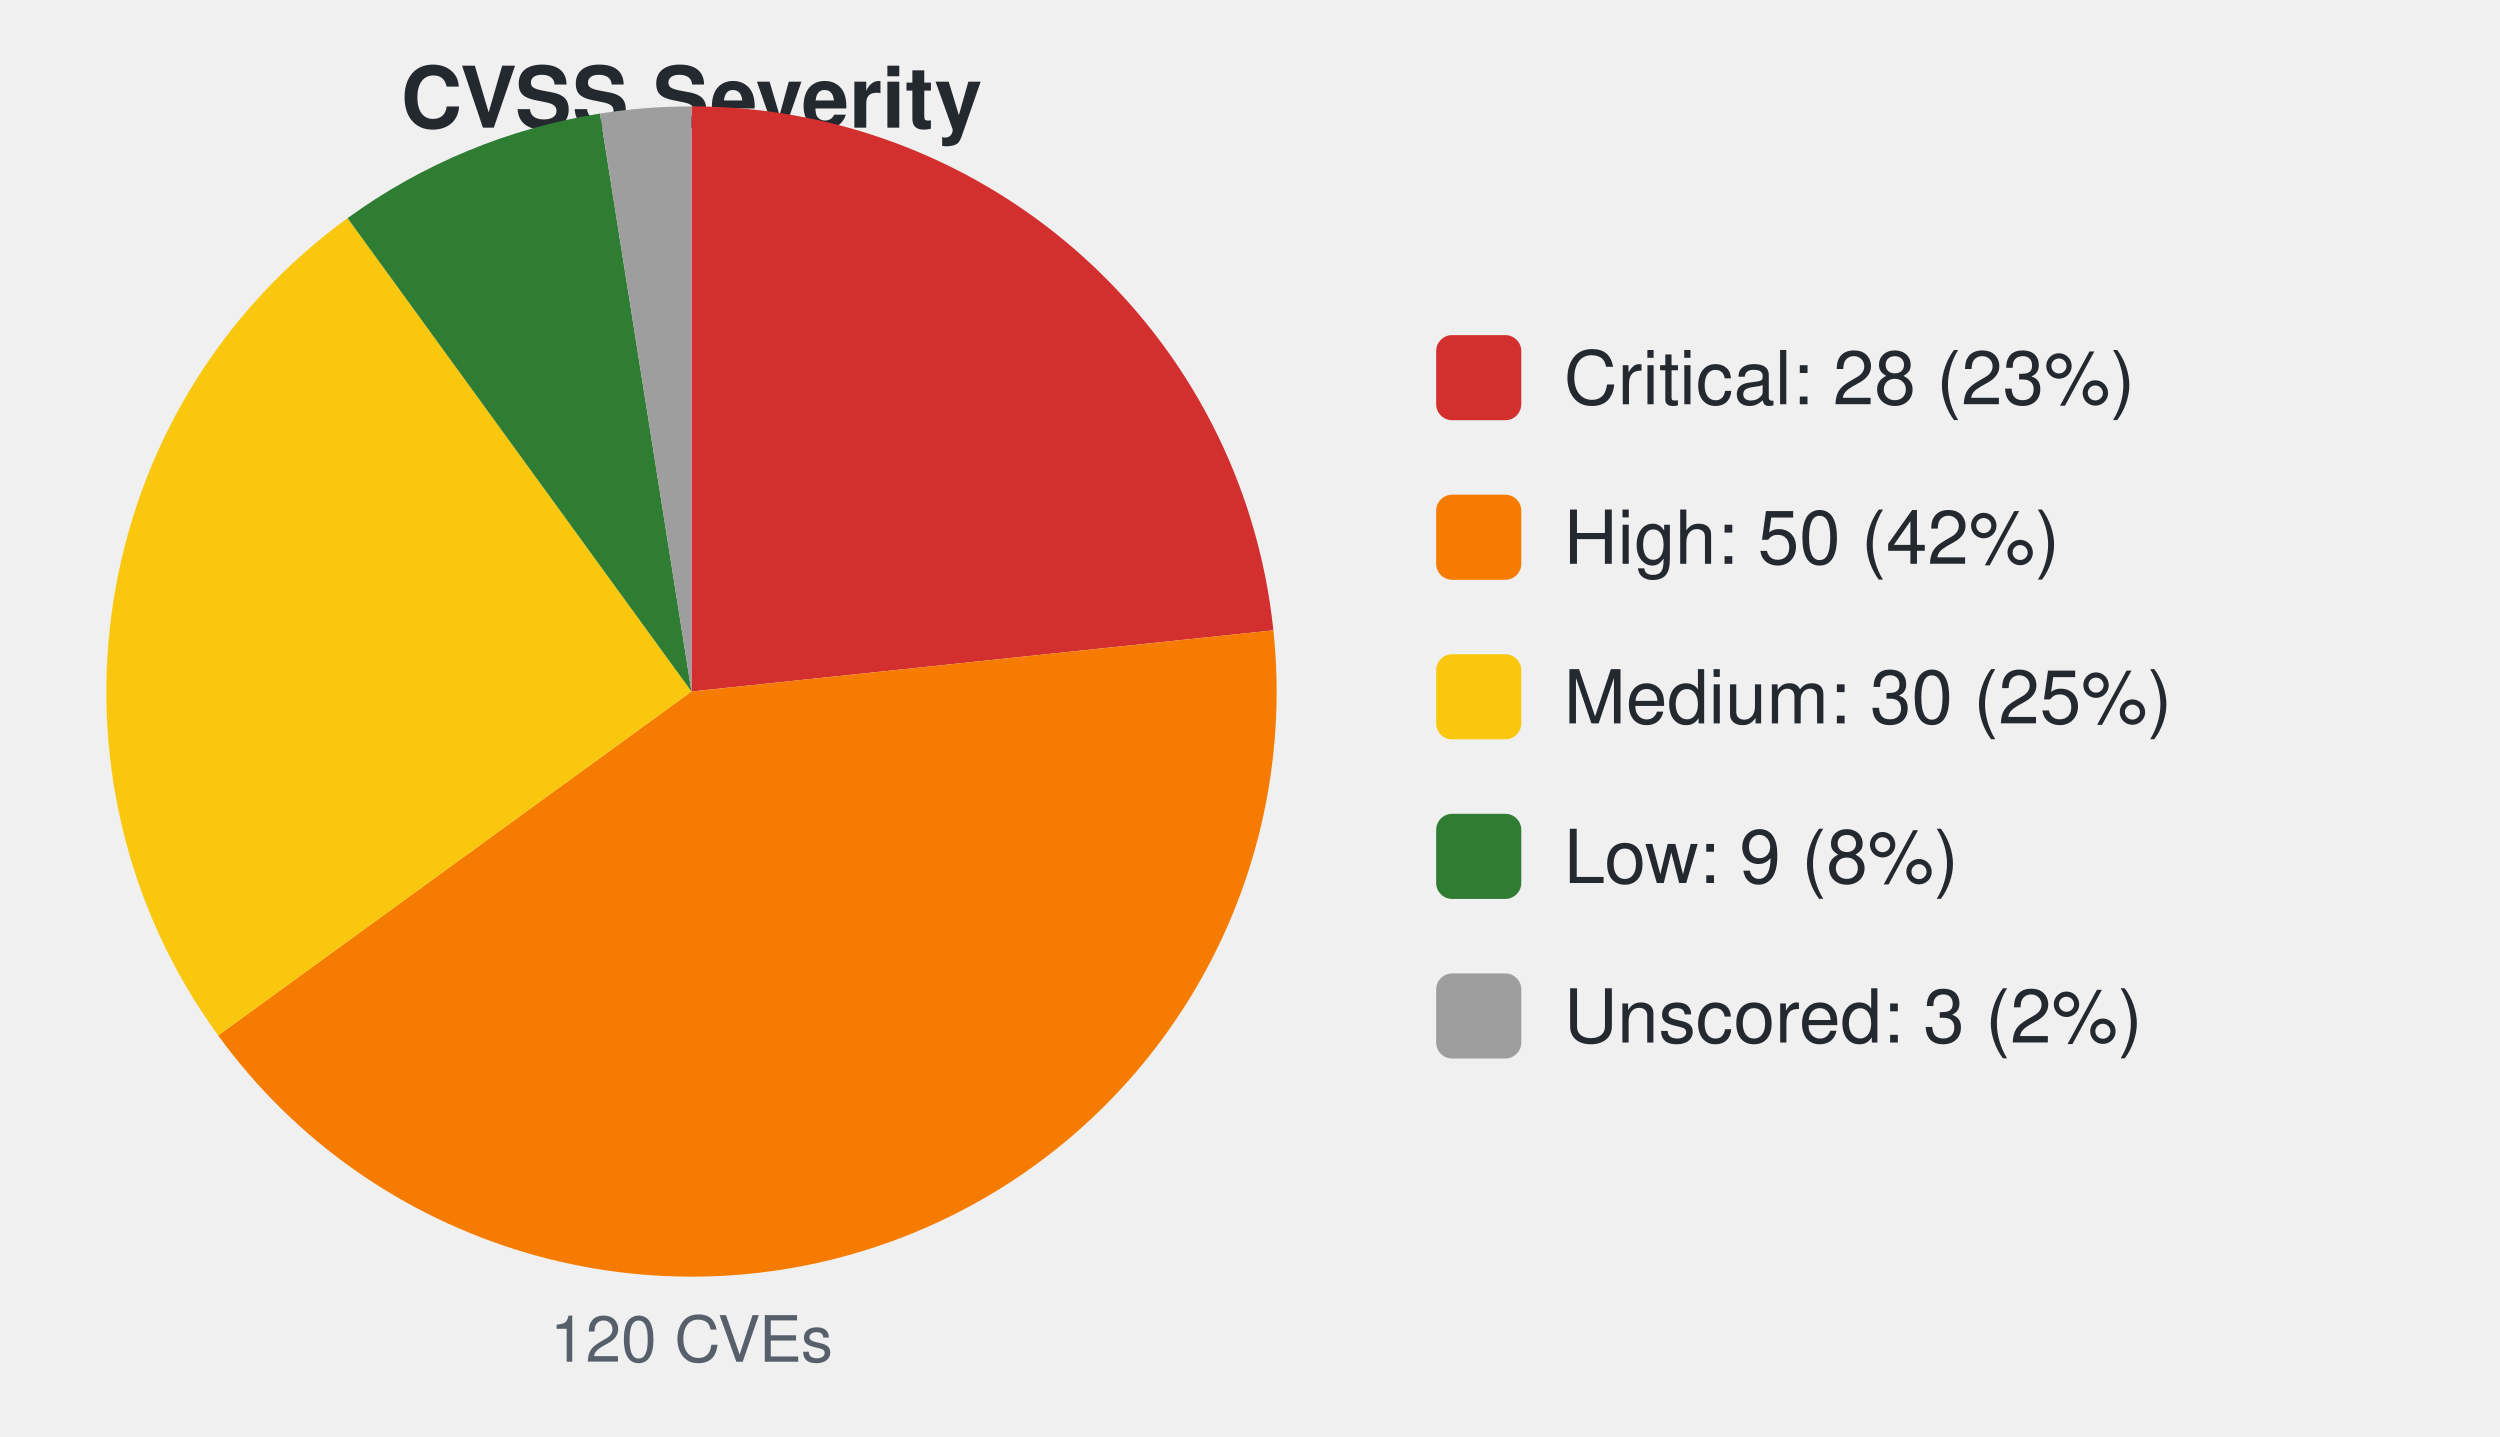
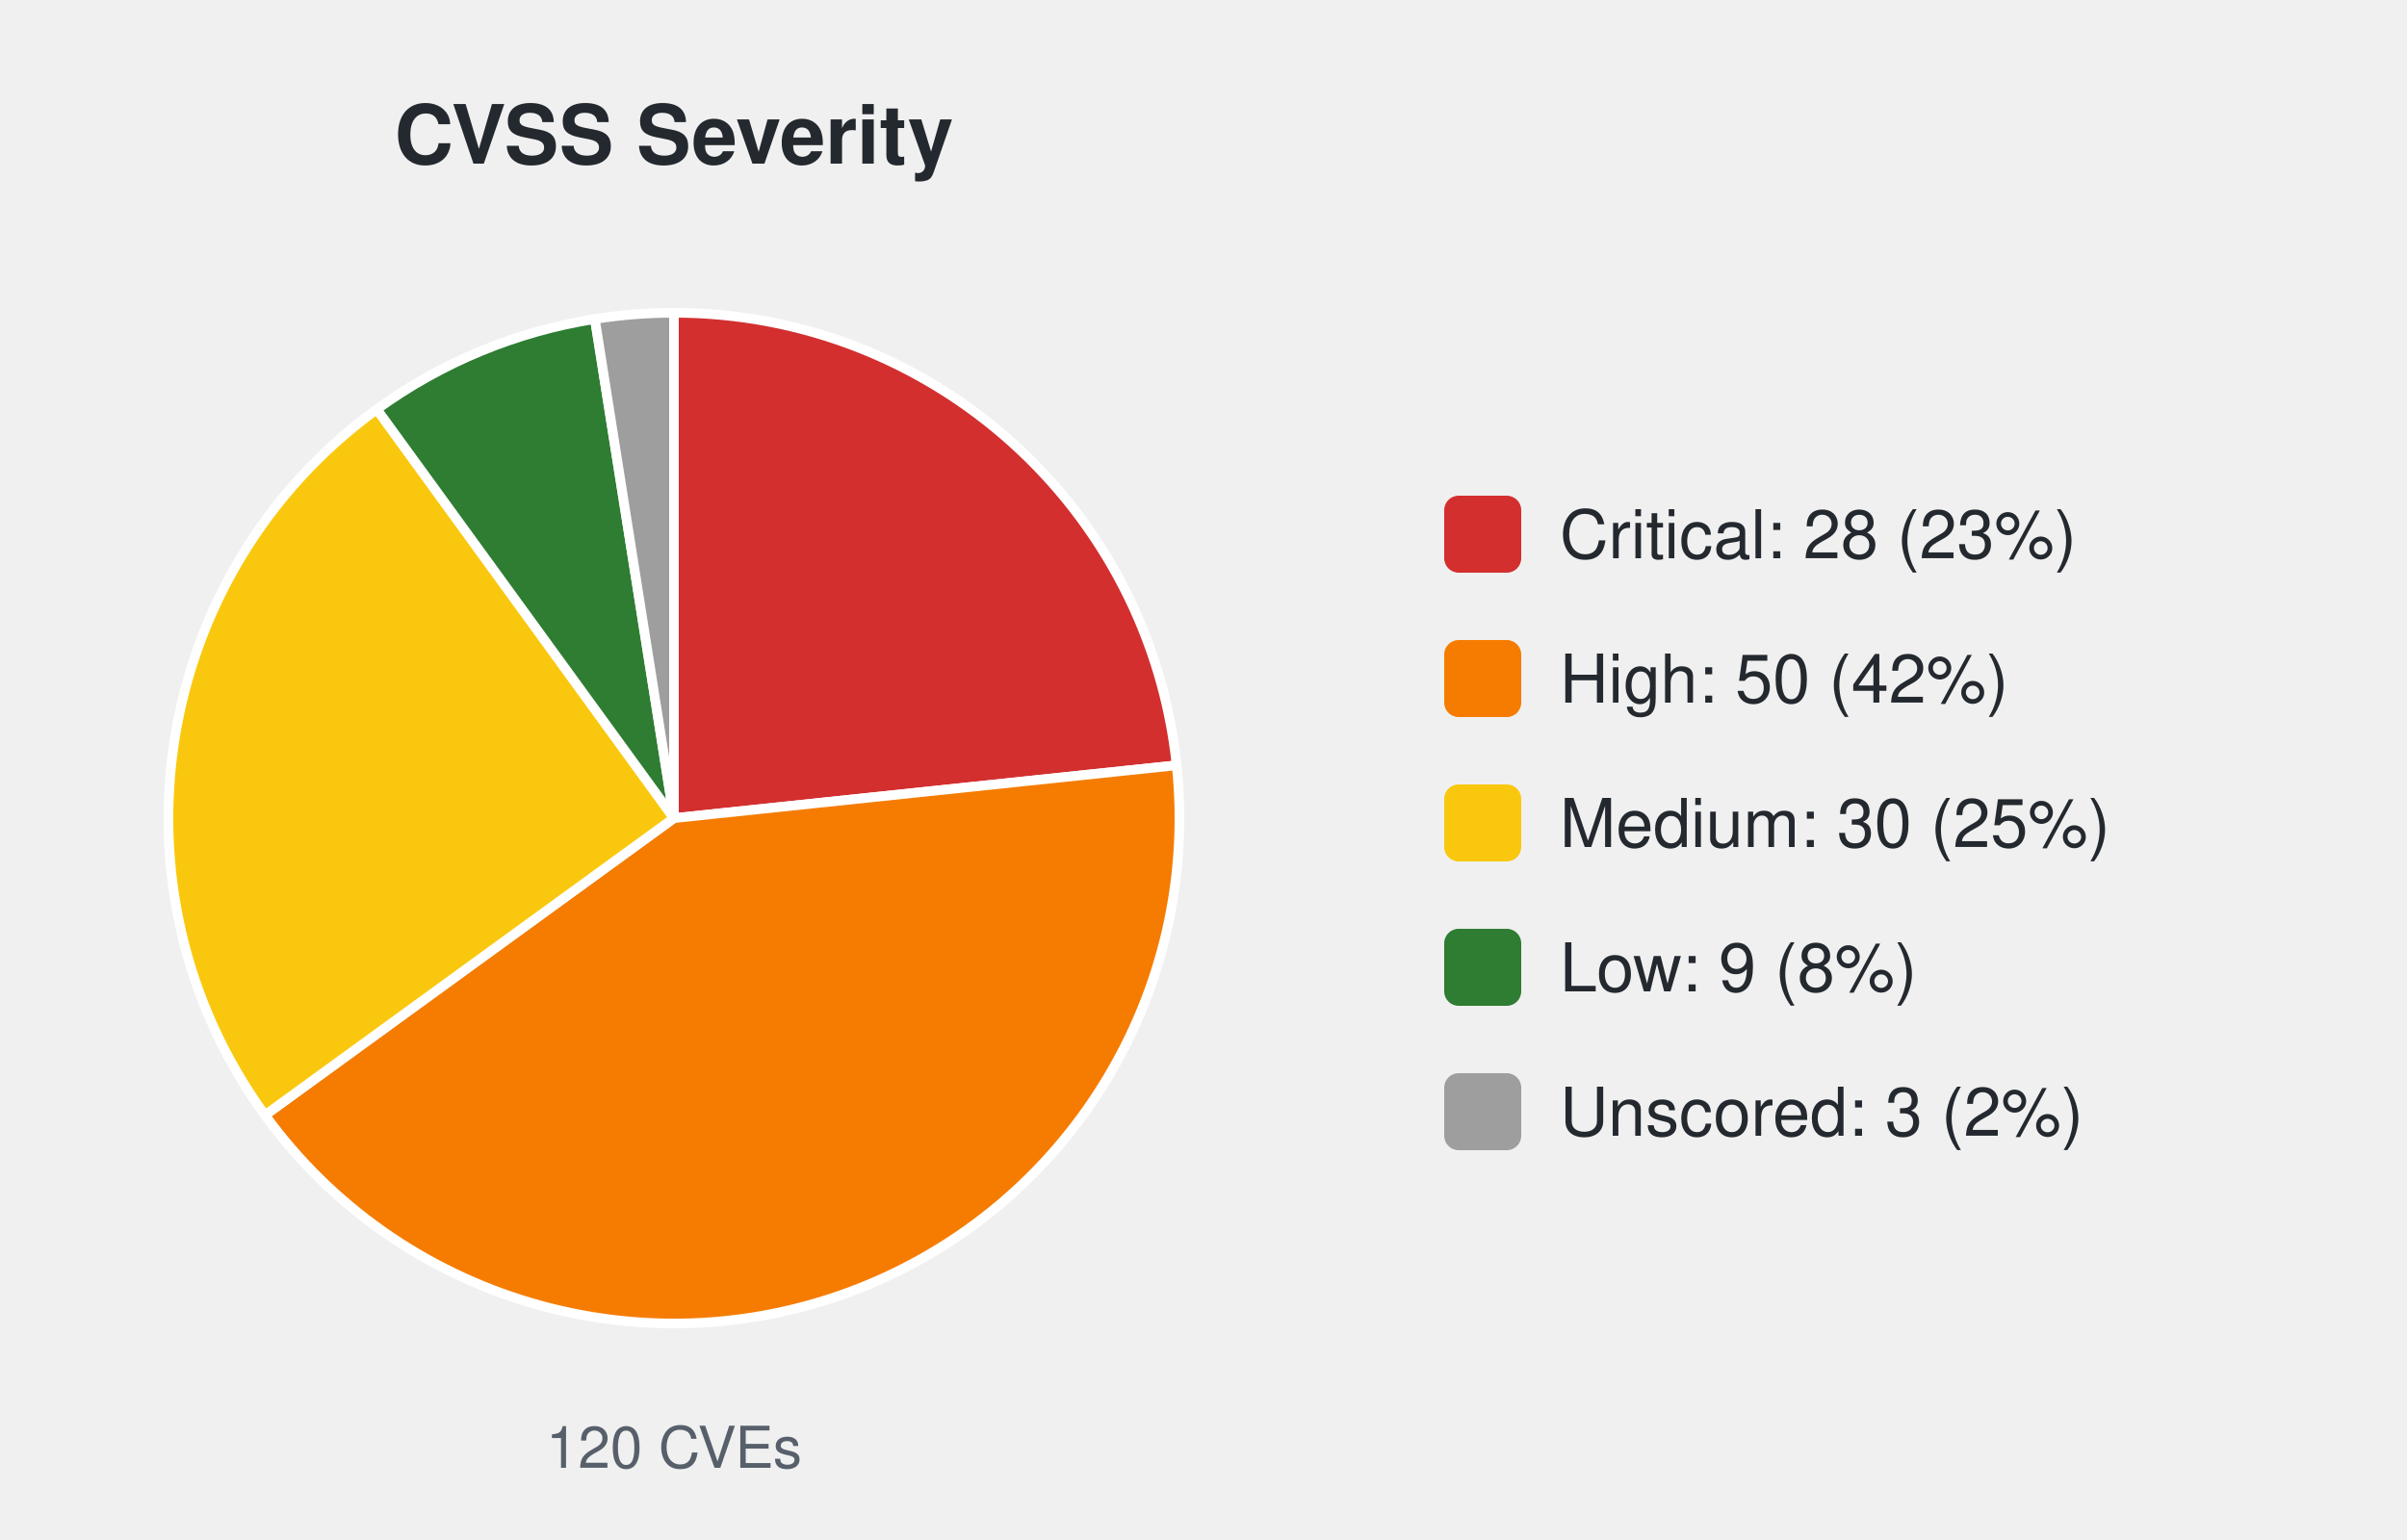
- <svg xmlns="http://www.w3.org/2000/svg" width="470" height="270" viewBox="0 0 470 270" font-family="-apple-system,Segoe UI,Helvetica,Arial,sans-serif">
-   <text x="130" y="24" font-size="16" font-weight="600" text-anchor="middle" fill="#24292f">CVSS Severity</text>
-   <path d="M130.00,130.00 L130.00,20.00 A110.0,110.0 0 0 1 239.40,118.50 Z" fill="#d32f2f" />
-   <path d="M130.00,130.00 L239.40,118.50 A110.0,110.0 0 0 1 41.01,194.66 Z" fill="#f57c00" />
-   <path d="M130.00,130.00 L41.01,194.66 A110.0,110.0 0 0 1 65.34,41.01 Z" fill="#f9c80e" />
-   <path d="M130.00,130.00 L65.34,41.01 A110.0,110.0 0 0 1 112.79,21.35 Z" fill="#2e7d32" />
-   <path d="M130.00,130.00 L112.79,21.35 A110.0,110.0 0 0 1 130.00,20.00 Z" fill="#9e9e9e" />
-   <text x="130" y="256" font-size="12" text-anchor="middle" fill="#57606a">120 CVEs</text>
-   <rect x="270.0" y="63.0" width="16" height="16" rx="3" fill="#d32f2f" />
-   <text x="294.0" y="76.0" font-size="14" fill="#24292f">Critical: 28 (23%)</text>
-   <rect x="270.0" y="93.0" width="16" height="16" rx="3" fill="#f57c00" />
-   <text x="294.0" y="106.0" font-size="14" fill="#24292f">High: 50 (42%)</text>
-   <rect x="270.0" y="123.0" width="16" height="16" rx="3" fill="#f9c80e" />
-   <text x="294.0" y="136.0" font-size="14" fill="#24292f">Medium: 30 (25%)</text>
-   <rect x="270.0" y="153.0" width="16" height="16" rx="3" fill="#2e7d32" />
-   <text x="294.0" y="166.0" font-size="14" fill="#24292f">Low: 9 (8%)</text>
-   <rect x="270.0" y="183.0" width="16" height="16" rx="3" fill="#9e9e9e" />
-   <text x="294.0" y="196.0" font-size="14" fill="#24292f">Unscored: 3 (2%)</text>
+ <svg xmlns="http://www.w3.org/2000/svg" width="500" height="320" viewBox="0 0 500 320" font-family="-apple-system,Segoe UI,Helvetica,Arial,sans-serif">
+   <text x="140.0" y="34" font-size="17" font-weight="600" text-anchor="middle" fill="#24292f">CVSS Severity</text>
+   <path d="M140.00,170.00 L140.00,65.00 A105.0,105.0 0 0 1 244.42,159.02 Z" fill="#d32f2f" stroke="#ffffff" stroke-width="2" />
+   <path d="M140.00,170.00 L244.42,159.02 A105.0,105.0 0 0 1 55.05,231.72 Z" fill="#f57c00" stroke="#ffffff" stroke-width="2" />
+   <path d="M140.00,170.00 L55.05,231.72 A105.0,105.0 0 0 1 78.28,85.05 Z" fill="#f9c80e" stroke="#ffffff" stroke-width="2" />
+   <path d="M140.00,170.00 L78.28,85.05 A105.0,105.0 0 0 1 123.57,66.29 Z" fill="#2e7d32" stroke="#ffffff" stroke-width="2" />
+   <path d="M140.00,170.00 L123.57,66.29 A105.0,105.0 0 0 1 140.00,65.00 Z" fill="#9e9e9e" stroke="#ffffff" stroke-width="2" />
+   <text x="140.0" y="305" font-size="12" text-anchor="middle" fill="#57606a">120 CVEs</text>
+   <rect x="300.0" y="103.0" width="16" height="16" rx="3" fill="#d32f2f" />
+   <text x="324.0" y="116.0" font-size="14" fill="#24292f">Critical: 28 (23%)</text>
+   <rect x="300.0" y="133.0" width="16" height="16" rx="3" fill="#f57c00" />
+   <text x="324.0" y="146.0" font-size="14" fill="#24292f">High: 50 (42%)</text>
+   <rect x="300.0" y="163.0" width="16" height="16" rx="3" fill="#f9c80e" />
+   <text x="324.0" y="176.0" font-size="14" fill="#24292f">Medium: 30 (25%)</text>
+   <rect x="300.0" y="193.0" width="16" height="16" rx="3" fill="#2e7d32" />
+   <text x="324.0" y="206.0" font-size="14" fill="#24292f">Low: 9 (8%)</text>
+   <rect x="300.0" y="223.0" width="16" height="16" rx="3" fill="#9e9e9e" />
+   <text x="324.0" y="236.0" font-size="14" fill="#24292f">Unscored: 3 (2%)</text>
</svg>
